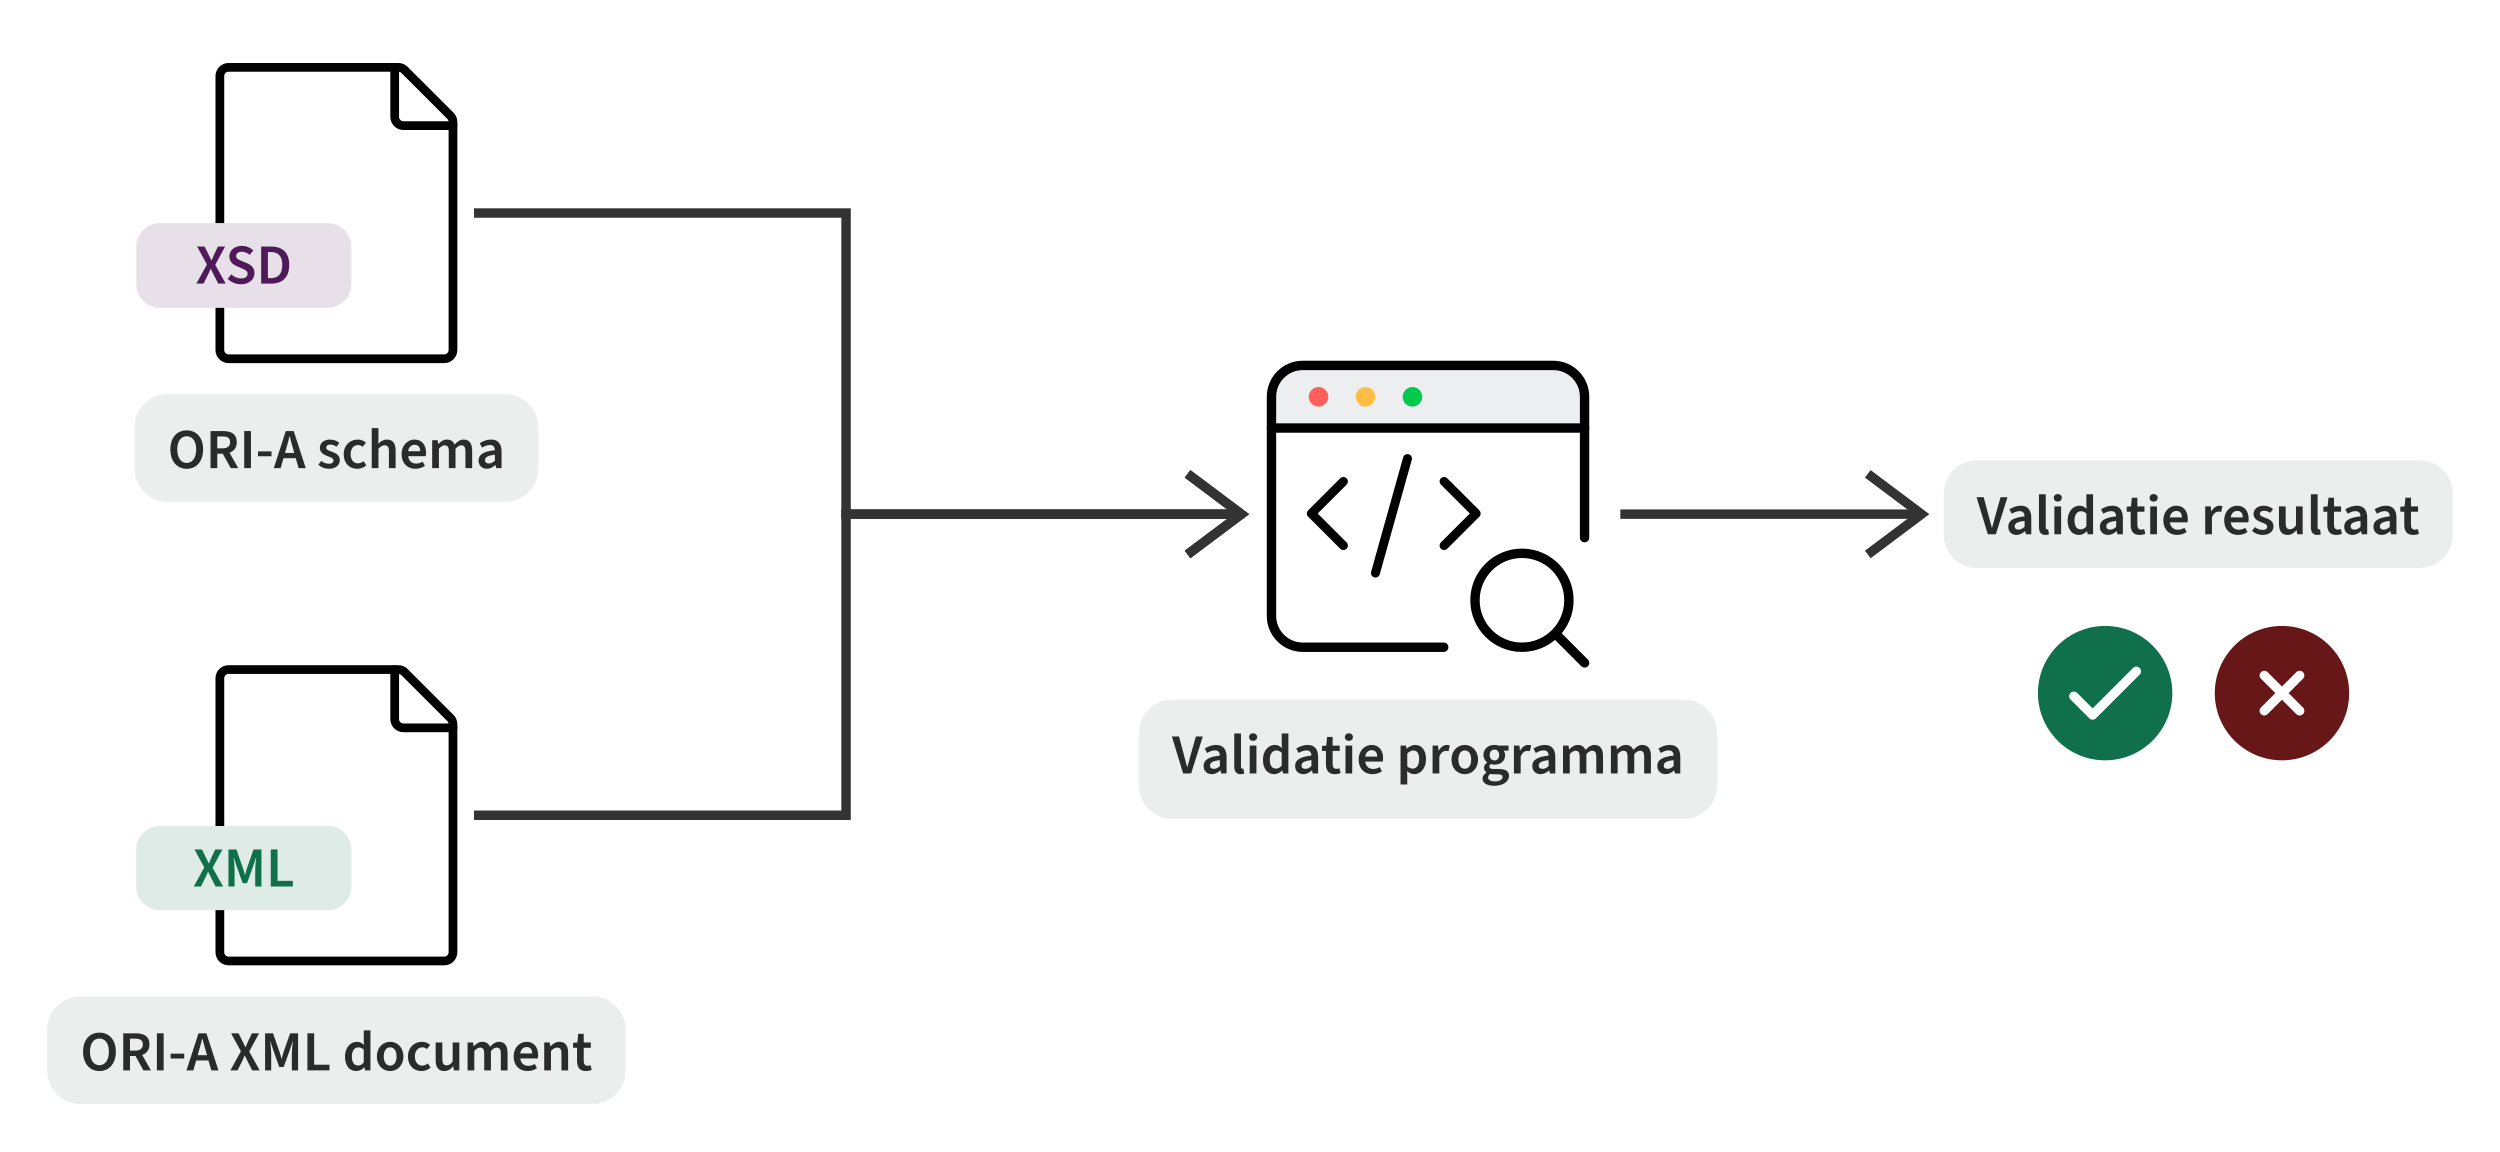
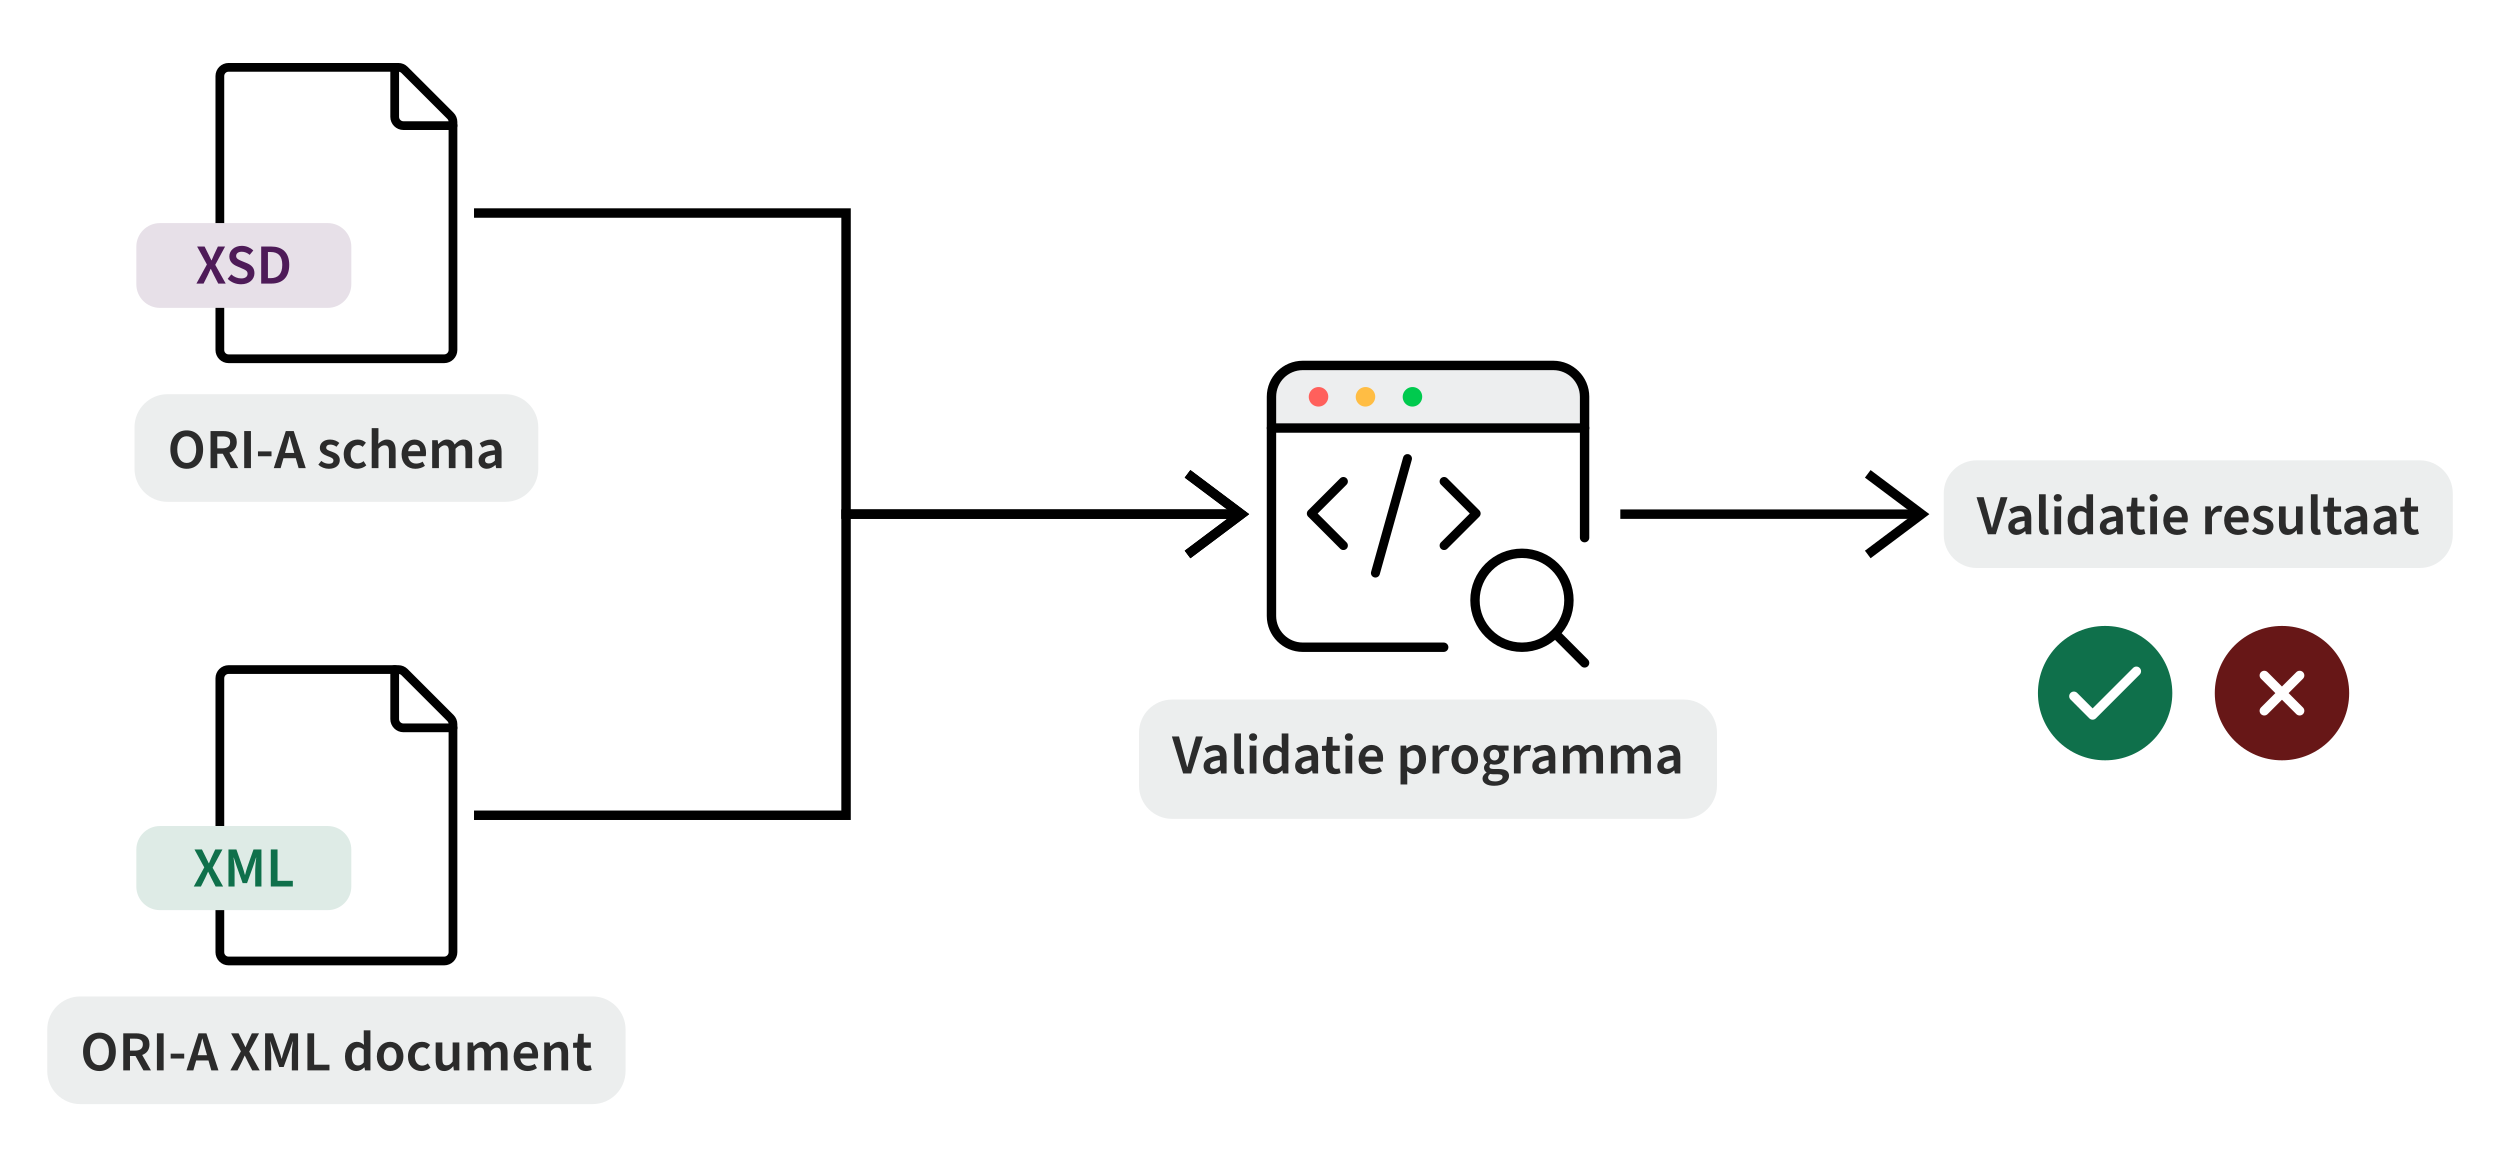
- <svg xmlns="http://www.w3.org/2000/svg" xmlns:xlink="http://www.w3.org/1999/xlink" width="527.41" height="242.89" version="1.1" viewBox="0 0 527.41 242.89">
+ <svg xmlns="http://www.w3.org/2000/svg" xmlns:xlink="http://www.w3.org/1999/xlink" id="validatie" version="1.1" viewBox="0 0 527.41 242.89">
  <defs>
    <clipPath id="clip_1">
      <path transform="matrix(1.5369 0 0 -1.5369 45.456 76.602)" d="M0 0H33.2V41.2H0Z" />
    </clipPath>
    <path id="font_2_10" d="m0.013 0h0.126l0.076 0.152c0.016 0.034 0.032 0.067 0.049 0.107h0.004c0.019-0.04 0.035-0.073 0.052-0.107l0.078-0.152h0.132l-0.185 0.331 0.174 0.323h-0.127l-0.067-0.143c-0.014-0.03-0.028-0.061-0.044-0.101h-0.004c-0.02 0.04-0.034 0.071-0.049 0.101l-0.071 0.143h-0.132l0.173-0.317-0.185-0.337z" />
    <path id="font_2_8" d="m0.274-0.012c0.148 0 0.236 0.089 0.236 0.195 0 0.095-0.054 0.144-0.132 0.177l-0.088 0.036c-0.054 0.023-0.103 0.041-0.103 0.091 0 0.047 0.039 0.075 0.1 0.075 0.05 0 0.098-0.02 0.139-0.055l0.064 0.078c-0.051 0.049-0.124 0.081-0.203 0.081-0.128 0-0.22-0.081-0.22-0.186 0-0.095 0.067-0.146 0.132-0.173l0.089-0.039c0.059-0.025 0.101-0.042 0.101-0.094 0-0.05-0.04-0.083-0.112-0.083-0.063 0-0.128 0.026-0.175 0.071l-0.064-0.078c0.062-0.063 0.146-0.096 0.236-0.096z" />
    <path id="font_2_2" d="m0.083 0h0.181c0.194 0 0.314 0.112 0.314 0.33 0 0.217-0.12 0.324-0.32 0.324h-0.175v-0.654m0.119 0.096v0.461h0.048c0.13 0 0.205-0.067 0.205-0.227 0-0.161-0.075-0.234-0.205-0.234h-0.048z" />
    <path id="font_2_6" d="m0.338-0.012c0.171 0 0.289 0.13 0.289 0.342 0 0.211-0.118 0.336-0.289 0.336-0.171 0-0.289-0.125-0.289-0.336 0-0.212 0.118-0.342 0.289-0.342m0 0.103c-0.102 0-0.167 0.093-0.167 0.239 0 0.145 0.065 0.232 0.167 0.232 0.101 0 0.167-0.087 0.167-0.232 0-0.146-0.066-0.239-0.167-0.239z" />
    <path id="font_2_7" d="m0.083 0h0.119v0.254h0.097l0.14-0.254h0.133l-0.155 0.272c0.078 0.027 0.129 0.088 0.129 0.187 0 0.147-0.105 0.195-0.242 0.195h-0.221v-0.654m0.119 0.349v0.21h0.09c0.089 0 0.137-0.026 0.137-0.1 0-0.073-0.048-0.11-0.137-0.11h-0.09z" />
    <path id="font_2_3" d="m0.083 0h0.119v0.654h-0.119v-0.654z" />
    <path id="font_2_27" d="m0.042 0.209h0.239v0.086h-0.239v-0.086z" />
    <path id="font_2_1" d="m0.218 0.346c0.021 0.069 0.04 0.143 0.057 0.215h0.004c0.019-0.071 0.038-0.146 0.059-0.215l0.022-0.078h-0.164l0.022 0.078m-0.22-0.346h0.121l0.05 0.175h0.217l0.05-0.175h0.126l-0.212 0.654h-0.14l-0.212-0.654z" />
    <path id="font_2_24" d="m0.21-0.012c0.125 0 0.193 0.068 0.193 0.153 0 0.085-0.067 0.124-0.143 0.15-0.062 0.021-0.097 0.035-0.097 0.071 0 0.029 0.022 0.053 0.071 0.053 0.039 0 0.075-0.012 0.11-0.038l0.051 0.067c-0.04 0.035-0.097 0.06-0.164 0.06-0.11 0-0.18-0.062-0.18-0.148 0-0.078 0.066-0.119 0.137-0.145 0.055-0.02 0.103-0.036 0.103-0.077 0-0.033-0.025-0.057-0.077-0.057-0.05 0-0.095 0.015-0.138 0.05l-0.052-0.067c0.048-0.046 0.118-0.072 0.186-0.072z" />
    <path id="font_2_12" d="m0.278-0.012c0.056 0 0.114 0.019 0.161 0.06l-0.048 0.075c-0.028-0.023-0.062-0.039-0.101-0.039-0.075 0-0.128 0.064-0.128 0.161 0 0.098 0.054 0.162 0.132 0.162 0.031 0 0.056-0.01 0.081-0.032l0.057 0.074c-0.036 0.032-0.082 0.055-0.144 0.055-0.132 0-0.248-0.095-0.248-0.259 0-0.163 0.104-0.257 0.238-0.257z" />
    <path id="font_2_16" d="m0.072 0h0.119v0.342c0.039 0.04 0.067 0.06 0.11 0.06 0.052 0 0.075-0.029 0.075-0.109v-0.293h0.118v0.308c0 0.124-0.046 0.196-0.152 0.196-0.067 0-0.116-0.036-0.156-0.074l0.005 0.094v0.182h-0.119v-0.706z" />
    <path id="font_2_14" d="m0.282-0.012c0.064 0 0.124 0.018 0.17 0.052l-0.04 0.074c-0.034-0.022-0.072-0.034-0.114-0.034-0.078 0-0.13 0.048-0.142 0.13h0.31c0.004 0.018 0.006 0.036 0.006 0.06 0 0.138-0.072 0.234-0.205 0.234-0.115 0-0.227-0.098-0.227-0.258 0-0.164 0.106-0.258 0.242-0.258m-0.126 0.31c0.01 0.074 0.058 0.114 0.114 0.114 0.064 0 0.098-0.042 0.098-0.114h-0.212z" />
    <path id="font_2_19" d="m0.072 0h0.119v0.342c0.037 0.041 0.071 0.06 0.101 0.06 0.05 0 0.074-0.029 0.074-0.109v-0.293h0.118v0.342c0.037 0.041 0.071 0.06 0.101 0.06 0.051 0 0.074-0.029 0.074-0.109v-0.293h0.119v0.308c0 0.124-0.048 0.196-0.152 0.196-0.063 0-0.111-0.038-0.158-0.088-0.023 0.055-0.064 0.088-0.136 0.088-0.062 0-0.109-0.036-0.151-0.079h-0.003l-0.009 0.067h-0.097v-0.492z" />
    <path id="font_2_11" d="m0.192-0.012c0.058 0 0.106 0.028 0.15 0.066h0.004l0.01-0.054h0.096v0.291c0 0.137-0.062 0.213-0.184 0.213-0.078 0-0.148-0.03-0.202-0.064l0.042-0.078c0.044 0.026 0.09 0.046 0.138 0.046 0.066 0 0.086-0.042 0.088-0.092-0.202-0.022-0.288-0.076-0.288-0.184 0-0.086 0.06-0.144 0.146-0.144m0.036 0.094c-0.04 0-0.068 0.016-0.068 0.058 0 0.05 0.04 0.08 0.174 0.096v-0.104c-0.036-0.034-0.066-0.05-0.106-0.05z" />
    <clipPath id="clip_3">
      <path transform="matrix(1.5369 0 0 -1.5369 45.456 203.65)" d="M0 0H33.2V41.2H0Z" />
    </clipPath>
    <path id="font_2_5" d="m0.082 0h0.108v0.298c0 0.062-0.01 0.152-0.018 0.212h0.004l0.052-0.158 0.104-0.292h0.078l0.106 0.292 0.052 0.158h0.004c-0.008-0.06-0.018-0.15-0.018-0.212v-0.298h0.11v0.654h-0.14l-0.112-0.32c-0.014-0.042-0.024-0.08-0.036-0.128h-0.004c-0.012 0.048-0.024 0.086-0.038 0.128l-0.112 0.32h-0.14v-0.654z" />
    <path id="font_2_4" d="m0.083 0h0.389v0.1h-0.27v0.554h-0.119v-0.654z" />
    <path id="font_2_13" d="m0.245-0.012c0.052 0 0.102 0.029 0.138 0.065h0.004l0.009-0.053h0.096v0.706h-0.118v-0.177l0.005-0.079c-0.038 0.033-0.073 0.054-0.128 0.054-0.108 0-0.208-0.098-0.208-0.259 0-0.162 0.079-0.257 0.202-0.257m0.029 0.098c-0.07 0-0.11 0.055-0.11 0.161 0 0.101 0.051 0.159 0.112 0.159 0.033 0 0.065-0.01 0.098-0.04v-0.226c-0.031-0.038-0.063-0.054-0.1-0.054z" />
    <path id="font_2_21" d="m0.275-0.012c0.122 0 0.234 0.094 0.234 0.257 0 0.164-0.112 0.259-0.234 0.259-0.123 0-0.235-0.095-0.235-0.259 0-0.163 0.112-0.257 0.235-0.257m0 0.096c-0.071 0-0.113 0.064-0.113 0.161 0 0.098 0.042 0.162 0.113 0.162s0.113-0.064 0.113-0.162c0-0.097-0.042-0.161-0.113-0.161z" />
    <path id="font_2_26" d="m0.218-0.012c0.068 0 0.115 0.033 0.158 0.084h0.003l0.009-0.072h0.097v0.492h-0.118v-0.336c-0.036-0.047-0.064-0.067-0.107-0.067-0.052 0-0.075 0.03-0.075 0.11v0.293h-0.118v-0.308c0-0.124 0.046-0.196 0.151-0.196z" />
    <path id="font_2_20" d="m0.072 0h0.119v0.342c0.039 0.04 0.067 0.06 0.11 0.06 0.052 0 0.075-0.029 0.075-0.109v-0.293h0.118v0.308c0 0.124-0.046 0.196-0.152 0.196-0.067 0-0.117-0.036-0.161-0.078h-0.003l-0.009 0.066h-0.097v-0.492z" />
    <path id="font_2_25" d="m0.247-0.012c0.04 0 0.076 0.009 0.102 0.021l-0.021 0.083c-0.017-0.007-0.034-0.01-0.051-0.01-0.046 0-0.069 0.028-0.069 0.085v0.231h0.125v0.094h-0.125v0.153h-0.098l-0.014-0.153-0.076-0.006v-0.088h0.07v-0.231c0-0.107 0.042-0.179 0.157-0.179z" />
    <clipPath id="clip_4">
      <path transform="matrix(1.6514 0 0 -1.6514 267.24 140.83)" d="M0 0H41.2V39.2H0Z" />
    </clipPath>
    <clipPath id="clip_5">
      <path transform="matrix(1.6514 0 0 1.6514 267.24 76.099)" d="M0 0H42V40H0Z" />
    </clipPath>
    <path id="font_2_9" d="m0.195 0h0.141l0.206 0.654h-0.122l-0.093-0.327c-0.021-0.074-0.035-0.138-0.057-0.212h-0.004c-0.022 0.074-0.037 0.138-0.057 0.212l-0.087 0.327h-0.126l0.199-0.654z" />
    <path id="font_2_18" d="m0.186-0.012c0.028 0 0.048 0.004 0.062 0.011l-0.014 0.087c-0.008-0.002-0.012-0.002-0.018-0.002-0.012 0-0.025 0.01-0.025 0.039v0.583h-0.119v-0.577c0-0.087 0.031-0.141 0.114-0.141z" />
    <path id="font_2_17" d="m0.072 0h0.119v0.492h-0.119v-0.492m0.06 0.576c0.042 0 0.071 0.027 0.071 0.067 0 0.04-0.029 0.067-0.071 0.067-0.042 0-0.071-0.027-0.071-0.067 0-0.04 0.029-0.067 0.071-0.067z" />
    <path id="font_2_22" d="m0.072-0.193h0.119v0.153l-0.004 0.082c0.039-0.034 0.082-0.054 0.126-0.054 0.109 0 0.209 0.097 0.209 0.265 0 0.152-0.071 0.251-0.193 0.251-0.054 0-0.106-0.029-0.148-0.064h-0.003l-0.009 0.052h-0.097v-0.685m0.215 0.279c-0.028 0-0.062 0.01-0.096 0.039v0.227c0.037 0.037 0.07 0.054 0.105 0.054 0.073 0 0.105-0.057 0.105-0.154 0-0.11-0.05-0.166-0.114-0.166z" />
    <path id="font_2_23" d="m0.072 0h0.119v0.298c0.029 0.075 0.076 0.101 0.115 0.101 0.02 0 0.032-0.002 0.047-0.006l0.024 0.101c-0.015 0.006-0.031 0.01-0.056 0.01-0.052 0-0.104-0.036-0.14-0.1h-0.003l-0.009 0.088h-0.097v-0.492z" />
    <path id="font_2_15" d="m0.244-0.217c0.161 0 0.263 0.077 0.263 0.174 0 0.085-0.063 0.122-0.18 0.122h-0.087c-0.059 0-0.079 0.016-0.079 0.043 0 0.022 0.009 0.034 0.023 0.046 0.022-0.008 0.045-0.012 0.066-0.012 0.104 0 0.188 0.058 0.188 0.167 0 0.033-0.012 0.063-0.027 0.081h0.088v0.088h-0.176c-0.02 0.007-0.046 0.012-0.073 0.012-0.103 0-0.195-0.064-0.195-0.177 0-0.058 0.031-0.105 0.065-0.13v-0.004c-0.029-0.02-0.055-0.053-0.055-0.091 0-0.04 0.02-0.066 0.045-0.082v-0.004c-0.045-0.028-0.071-0.063-0.071-0.105 0-0.086 0.088-0.128 0.205-0.128m0.006 0.447c-0.046 0-0.084 0.035-0.084 0.097 0 0.061 0.037 0.095 0.084 0.095 0.047 0 0.083-0.034 0.083-0.095 0-0.062-0.037-0.097-0.083-0.097m0.012-0.37c-0.076 0-0.124 0.025-0.124 0.069 0 0.023 0.011 0.044 0.037 0.064 0.019-0.005 0.04-0.007 0.067-0.007h0.066c0.055 0 0.085-0.011 0.085-0.048 0-0.042-0.053-0.078-0.131-0.078z" />
    <clipPath id="clip_6">
      <path transform="matrix(1.3334 0 0 -1.3334 429.93 160.4)" d="m0 0h21.26v21.26h-21.26z" />
    </clipPath>
    <clipPath id="clip_7">
      <path transform="matrix(1.3334 0 0 1.3334 429.93 132.05)" d="M0 0H22V22H0Z" />
    </clipPath>
    <clipPath id="clip_8">
      <path transform="matrix(1.3334 0 0 -1.3334 467.24 160.4)" d="m0 0h21.26v21.26h-21.26z" />
    </clipPath>
    <clipPath id="clip_9">
      <path transform="matrix(1.3334 0 0 1.3334 467.24 132.05)" d="M0 0H22V22H0Z" />
    </clipPath>
  </defs>
-   <g clip-path="url(#clip_1)" fill="none" stroke="#000" stroke-linecap="round" stroke-linejoin="round" stroke-width="1.2">
+   <g clip-path="url(#clip_1)" fill="none" stroke="currentColor" stroke-linecap="round" stroke-linejoin="round" stroke-width="1.2">
    <path transform="matrix(1.5369 0 0 1.5369 45.456 13.283)" d="m0.602 39.398v-37.597c0-0.664 0.535-1.199 1.199-1.199h23.301c0.32 0 0.625 0.125 0.851 0.351l6.297 6.297c0.223 0.223 0.352 0.527 0.352 0.848v31.3c0 0.664-0.54 1.204-1.204 1.204h-29.597c-0.664 0-1.199-0.54-1.199-1.204z" />
    <path transform="matrix(1.5369 0 0 1.5369 45.456 13.283)" d="m24.602 0.602v6.796c0 0.664 0.535 1.204 1.199 1.204h6.801" />
  </g>
  <path transform="matrix(1,0,0,-1,70.968,44.942)" d="m-1.835-2.121h-35.392c-2.751 0-4.981-2.23-4.981-4.981v-7.926c0-2.751 2.23-4.981 4.981-4.981h35.392c2.751 0 4.981 2.23 4.981 4.981v7.926c0 2.751-2.23 4.981-4.981 4.981z" fill="#e7e0e8" />
  <use transform="matrix(11.955 0 0 -11.955 41.281 59.827)" fill="#4e1b58" data-text="X" xlink:href="#font_2_10" />
  <use transform="matrix(11.955 0 0 -11.955 47.581 59.827)" fill="#4e1b58" data-text="S" xlink:href="#font_2_8" />
  <use transform="matrix(11.955 0 0 -11.955 54.109 59.827)" fill="#4e1b58" data-text="D" xlink:href="#font_2_2" />
  <path transform="matrix(1,0,0,-1,70.968,44.942)" d="m35.615-38.214h-71.23c-3.852 0-6.974-3.122-6.974-6.974v-8.769c0-3.852 3.122-6.974 6.974-6.974h71.23c3.852 0 6.974 3.122 6.974 6.974v8.769c0 3.852-3.122 6.974-6.974 6.974z" fill="#eceeee" />
  <use transform="matrix(11.955 0 0 -11.955 35.353 98.755)" fill="#2b2b2b" data-text="O" xlink:href="#font_2_6" />
  <use transform="matrix(11.955 0 0 -11.955 43.423 98.755)" fill="#2b2b2b" data-text="R" xlink:href="#font_2_7" />
  <use transform="matrix(11.955 0 0 -11.955 50.524 98.755)" fill="#2b2b2b" data-text="I" xlink:href="#font_2_3" />
  <use transform="matrix(11.955 0 0 -11.955 53.919 98.755)" fill="#2b2b2b" data-text="-" xlink:href="#font_2_27" />
  <use transform="matrix(11.955 0 0 -11.955 57.781 98.755)" fill="#2b2b2b" data-text="A" xlink:href="#font_2_1" />
  <use transform="matrix(11.955 0 0 -11.955 66.867 98.755)" fill="#2b2b2b" data-text="s" xlink:href="#font_2_24" />
  <use transform="matrix(11.955 0 0 -11.955 72.032 98.755)" fill="#2b2b2b" data-text="c" xlink:href="#font_2_12" />
  <use transform="matrix(11.955 0 0 -11.955 77.555 98.755)" fill="#2b2b2b" data-text="h" xlink:href="#font_2_16" />
  <use transform="matrix(11.955 0 0 -11.955 84.238 98.755)" fill="#2b2b2b" data-text="e" xlink:href="#font_2_14" />
  <use transform="matrix(11.955 0 0 -11.955 90.311 98.755)" fill="#2b2b2b" data-text="m" xlink:href="#font_2_19" />
  <use transform="matrix(11.955 0 0 -11.955 100.41 98.755)" fill="#2b2b2b" data-text="a" xlink:href="#font_2_11" />
-   <g clip-path="url(#clip_3)" fill="none" stroke="#000" stroke-linecap="round" stroke-linejoin="round" stroke-width="1.2">
+   <g clip-path="url(#clip_3)" fill="none" stroke="currentColor" stroke-linecap="round" stroke-linejoin="round" stroke-width="1.2">
    <path transform="matrix(1.5369 0 0 1.5369 45.456 140.33)" d="m0.602 39.398v-37.597c0-0.664 0.535-1.199 1.199-1.199h23.301c0.32 0 0.625 0.125 0.851 0.351l6.297 6.297c0.223 0.223 0.352 0.527 0.352 0.848v31.3c0 0.664-0.54 1.204-1.204 1.204h-29.597c-0.664 0-1.199-0.54-1.199-1.204z" />
    <path transform="matrix(1.5369 0 0 1.5369 45.456 140.33)" d="m24.602 0.602v6.796c0 0.664 0.535 1.204 1.199 1.204h6.801" />
  </g>
  <path transform="matrix(1,0,0,-1,70.968,44.942)" d="m-1.835-129.32h-35.392c-2.751 0-4.981-2.23-4.981-4.981v-7.783c0-2.751 2.23-4.981 4.981-4.981h35.392c2.751 0 4.981 2.23 4.981 4.981v7.783c0 2.751-2.23 4.981-4.981 4.981z" fill="#deebe6" />
  <use transform="matrix(11.955 0 0 -11.955 40.725 187.02)" fill="#0f704b" data-text="X" xlink:href="#font_2_10" />
  <use transform="matrix(11.955 0 0 -11.955 47.217 187.02)" fill="#0f704b" data-text="M" xlink:href="#font_2_5" />
  <use transform="matrix(11.955 0 0 -11.955 56.135 187.02)" fill="#0f704b" data-text="L" xlink:href="#font_2_4" />
  <path transform="matrix(1,0,0,-1,70.968,44.942)" d="m54.032-165.27h-108.06c-3.852 0-6.974-3.122-6.974-6.974v-8.769c0-3.852 3.122-6.974 6.974-6.974h108.06c3.852 0 6.974 3.122 6.974 6.974v8.769c0 3.852-3.122 6.974-6.974 6.974z" fill="#eceeee" />
  <use transform="matrix(11.955 0 0 -11.955 16.937 225.81)" fill="#2b2b2b" data-text="O" xlink:href="#font_2_6" />
  <use transform="matrix(11.955 0 0 -11.955 25.007 225.81)" fill="#2b2b2b" data-text="R" xlink:href="#font_2_7" />
  <use transform="matrix(11.955 0 0 -11.955 32.108 225.81)" fill="#2b2b2b" data-text="I" xlink:href="#font_2_3" />
  <use transform="matrix(11.955 0 0 -11.955 35.503 225.81)" fill="#2b2b2b" data-text="-" xlink:href="#font_2_27" />
  <use transform="matrix(11.955 0 0 -11.955 39.365 225.81)" fill="#2b2b2b" data-text="A" xlink:href="#font_2_1" />
  <use transform="matrix(11.955 0 0 -11.955 48.451 225.81)" fill="#2b2b2b" data-text="X" xlink:href="#font_2_10" />
  <use transform="matrix(11.955 0 0 -11.955 54.943 225.81)" fill="#2b2b2b" data-text="M" xlink:href="#font_2_5" />
  <use transform="matrix(11.955 0 0 -11.955 63.861 225.81)" fill="#2b2b2b" data-text="L" xlink:href="#font_2_4" />
  <use transform="matrix(11.955 0 0 -11.955 72.266 225.81)" fill="#2b2b2b" data-text="d" xlink:href="#font_2_13" />
  <use transform="matrix(11.955 0 0 -11.955 79.02 225.81)" fill="#2b2b2b" data-text="o" xlink:href="#font_2_21" />
  <use transform="matrix(11.955 0 0 -11.955 85.584 225.81)" fill="#2b2b2b" data-text="c" xlink:href="#font_2_12" />
  <use transform="matrix(11.955 0 0 -11.955 91.107 225.81)" fill="#2b2b2b" data-text="u" xlink:href="#font_2_26" />
  <use transform="matrix(11.955 0 0 -11.955 97.778 225.81)" fill="#2b2b2b" data-text="m" xlink:href="#font_2_19" />
  <use transform="matrix(11.955 0 0 -11.955 107.88 225.81)" fill="#2b2b2b" data-text="e" xlink:href="#font_2_14" />
  <use transform="matrix(11.955 0 0 -11.955 113.95 225.81)" fill="#2b2b2b" data-text="n" xlink:href="#font_2_20" />
  <use transform="matrix(11.955 0 0 -11.955 120.66 225.81)" fill="#2b2b2b" data-text="t" xlink:href="#font_2_25" />
  <g clip-path="url(#clip_4)">
    <g opacity=".786">
      <g clip-path="url(#clip_5)">
        <path transform="matrix(1.6514 0 0 1.6514 267.24 76.099)" d="m25.891 0.492c-7.329 8e-3 -14.653 0-21.977 0.024-1.785 0.332-3.312 1.918-3.414 3.757-0.039 1.266-0.051 2.539-0.016 3.801 0.039 0.492 0.571 0.727 1.016 0.66h38.484c0.504-7e-3 0.825-0.511 0.75-0.984-0.023-1.289 0.051-2.582-0.074-3.863-0.301-1.742-1.848-3.246-3.633-3.36-3.398-0.07-6.797-0.023-10.195-0.039-0.316 0-0.629 4e-3 -0.941 4e-3zm-7.371 3.606c0.3-0.039 0.652 0.175 0.585 0.515 0.051 0.434-0.562 0.684-0.851 0.375-0.316-0.3-0.133-0.773 0.266-0.89zm-5.868 0c0.45-8e-3 0.629 0.636 0.286 0.898-0.305 0.309-0.899 0.012-0.84-0.418 0.019-0.277 0.277-0.496 0.554-0.48zm-6.007 4e-3c0.3 0 0.543 0.3 0.453 0.597-0.016 0.434-0.715 0.582-0.918 0.199-0.227-0.343 0.047-0.828 0.465-0.796z" fill="#e8eaeb" />
      </g>
    </g>
-     <path transform="matrix(1.6514 0 0 1.6514 267.24 76.099)" d="m22.602 36.602h-18c-2.211 0-4-1.793-4-4v-28c0-2.211 1.789-4 4-4h32c2.207 0 4 1.789 4 4v18" fill="none" stroke="#000" stroke-linecap="round" stroke-width="1.2" />
-     <path transform="matrix(1.6514 0 0 1.6514 267.24 76.099)" d="m0.602 8.602h40" fill="none" stroke="#000" stroke-linecap="round" stroke-linejoin="round" stroke-width="1.2" />
+     <path transform="matrix(1.6514 0 0 1.6514 267.24 76.099)" d="m22.602 36.602h-18c-2.211 0-4-1.793-4-4v-28c0-2.211 1.789-4 4-4h32c2.207 0 4 1.789 4 4v18" fill="none" stroke="currentColor" stroke-linecap="round" stroke-width="1.2" />
+     <path transform="matrix(1.6514 0 0 1.6514 267.24 76.099)" d="m0.602 8.602h40" fill="none" stroke="currentColor" stroke-linecap="round" stroke-linejoin="round" stroke-width="1.2" />
    <path transform="matrix(1.6514 0 0 1.6514 267.24 76.099)" d="m6.602 4.621 0.019-0.023" fill="#00ca4e" />
    <path transform="matrix(1.6514 0 0 1.6514 267.24 76.099)" d="m6.602 4.621 0.019-0.023" fill="none" stroke="#ff605c" stroke-linecap="round" stroke-linejoin="round" stroke-width="2.475" />
    <path transform="matrix(1.6514 0 0 1.6514 267.24 76.099)" d="m12.602 4.621 0.019-0.023" fill="none" stroke="#ffbd44" stroke-linecap="round" stroke-linejoin="round" stroke-width="2.475" />
    <path transform="matrix(1.6514 0 0 1.6514 267.24 76.099)" d="m18.602 4.621 0.019-0.023" fill="none" stroke="#00ca4e" stroke-linecap="round" stroke-linejoin="round" stroke-width="2.475" />
-     <path transform="matrix(1.6514 0 0 1.6514 267.24 76.099)" d="m36.848 34.836c1.082-1.086 1.754-2.582 1.754-4.234 0-3.317-2.688-6-6-6-3.317 0-6 2.683-6 6 0 3.312 2.683 6 6 6 1.66 0 3.16-0.676 4.246-1.766zm0 0 3.754 3.766" fill="none" stroke="#000" stroke-linecap="round" stroke-linejoin="round" stroke-width="1.2" />
-     <path transform="matrix(1.6514 0 0 1.6514 267.24 76.099)" d="m17.977 12.5-4.094 14.625" fill="none" stroke="#000" stroke-linecap="round" stroke-linejoin="round" stroke-width="1.148" />
-     <path transform="matrix(1.6514 0 0 1.6514 267.24 76.099)" d="m9.789 15.426-4.094 4.094 4.094 4.093" fill="none" stroke="#000" stroke-linecap="round" stroke-linejoin="round" stroke-width="1.148" />
-     <path transform="matrix(1.6514 0 0 1.6514 267.24 76.099)" d="m22.656 15.426 4.094 4.094-4.094 4.093" fill="none" stroke="#000" stroke-linecap="round" stroke-linejoin="round" stroke-width="1.148" />
+     <path transform="matrix(1.6514 0 0 1.6514 267.24 76.099)" d="m36.848 34.836c1.082-1.086 1.754-2.582 1.754-4.234 0-3.317-2.688-6-6-6-3.317 0-6 2.683-6 6 0 3.312 2.683 6 6 6 1.66 0 3.16-0.676 4.246-1.766zm0 0 3.754 3.766" fill="none" stroke="currentColor" stroke-linecap="round" stroke-linejoin="round" stroke-width="1.2" />
+     <path transform="matrix(1.6514 0 0 1.6514 267.24 76.099)" d="m17.977 12.5-4.094 14.625" fill="none" stroke="currentColor" stroke-linecap="round" stroke-linejoin="round" stroke-width="1.148" />
+     <path transform="matrix(1.6514 0 0 1.6514 267.24 76.099)" d="m9.789 15.426-4.094 4.094 4.094 4.093" fill="none" stroke="currentColor" stroke-linecap="round" stroke-linejoin="round" stroke-width="1.148" />
+     <path transform="matrix(1.6514 0 0 1.6514 267.24 76.099)" d="m22.656 15.426 4.094 4.094-4.094 4.093" fill="none" stroke="currentColor" stroke-linecap="round" stroke-linejoin="round" stroke-width="1.148" />
  </g>
  <path transform="matrix(1,0,0,-1,70.968,44.942)" d="m284.28-102.64h-107.98c-3.852 0-6.974-3.122-6.974-6.974v-11.22c0-3.852 3.122-6.974 6.974-6.974h107.98c3.852 0 6.974 3.122 6.974 6.974v11.22c0 3.852-3.122 6.974-6.974 6.974z" fill="#eceeee" />
  <use transform="matrix(11.955 0 0 -11.955 247.27 163.18)" fill="#2b2b2b" data-text="V" xlink:href="#font_2_9" />
  <use transform="matrix(11.955 0 0 -11.955 253.36 163.18)" fill="#2b2b2b" data-text="a" xlink:href="#font_2_11" />
  <use transform="matrix(11.955 0 0 -11.955 259.52 163.18)" fill="#2b2b2b" data-text="l" xlink:href="#font_2_18" />
  <use transform="matrix(11.955 0 0 -11.955 262.78 163.18)" fill="#2b2b2b" data-text="i" xlink:href="#font_2_17" />
  <use transform="matrix(11.955 0 0 -11.955 265.92 163.18)" fill="#2b2b2b" data-text="d" xlink:href="#font_2_13" />
  <use transform="matrix(11.955 0 0 -11.955 272.67 163.18)" fill="#2b2b2b" data-text="a" xlink:href="#font_2_11" />
  <use transform="matrix(11.955 0 0 -11.955 278.65 163.18)" fill="#2b2b2b" data-text="t" xlink:href="#font_2_25" />
  <use transform="matrix(11.955 0 0 -11.955 282.99 163.18)" fill="#2b2b2b" data-text="i" xlink:href="#font_2_17" />
  <use transform="matrix(11.955 0 0 -11.955 286.14 163.18)" fill="#2b2b2b" data-text="e" xlink:href="#font_2_14" />
  <use transform="matrix(11.955 0 0 -11.955 294.6 163.18)" fill="#2b2b2b" data-text="p" xlink:href="#font_2_22" />
  <use transform="matrix(11.955 0 0 -11.955 301.36 163.18)" fill="#2b2b2b" data-text="r" xlink:href="#font_2_23" />
  <use transform="matrix(11.955 0 0 -11.955 305.73 163.18)" fill="#2b2b2b" data-text="o" xlink:href="#font_2_21" />
  <use transform="matrix(11.955 0 0 -11.955 312.29 163.18)" fill="#2b2b2b" data-text="g" xlink:href="#font_2_15" />
  <use transform="matrix(11.955 0 0 -11.955 318.52 163.18)" fill="#2b2b2b" data-text="r" xlink:href="#font_2_23" />
  <use transform="matrix(11.955 0 0 -11.955 322.71 163.18)" fill="#2b2b2b" data-text="a" xlink:href="#font_2_11" />
  <use transform="matrix(11.955 0 0 -11.955 328.88 163.18)" fill="#2b2b2b" data-text="m" xlink:href="#font_2_19" />
  <use transform="matrix(11.955 0 0 -11.955 338.98 163.18)" fill="#2b2b2b" data-text="m" xlink:href="#font_2_19" />
  <use transform="matrix(11.955 0 0 -11.955 349.08 163.18)" fill="#2b2b2b" data-text="a" xlink:href="#font_2_11" />
  <path transform="matrix(1,0,0,-1,70.968,44.942)" d="m439.51-52.168h-93.443c-3.852 0-6.974-3.122-6.974-6.974v-8.769c0-3.852 3.122-6.974 6.974-6.974h93.443c3.852 0 6.974 3.122 6.974 6.974v8.769c0 3.852-3.122 6.974-6.974 6.974z" fill="#eceeee" />
  <use transform="matrix(11.955 0 0 -11.955 417.03 112.71)" fill="#2b2b2b" data-text="V" xlink:href="#font_2_9" />
  <use transform="matrix(11.955 0 0 -11.955 423.12 112.71)" fill="#2b2b2b" data-text="a" xlink:href="#font_2_11" />
  <use transform="matrix(11.955 0 0 -11.955 429.29 112.71)" fill="#2b2b2b" data-text="l" xlink:href="#font_2_18" />
  <use transform="matrix(11.955 0 0 -11.955 432.54 112.71)" fill="#2b2b2b" data-text="i" xlink:href="#font_2_17" />
  <use transform="matrix(11.955 0 0 -11.955 435.68 112.71)" fill="#2b2b2b" data-text="d" xlink:href="#font_2_13" />
  <use transform="matrix(11.955 0 0 -11.955 442.44 112.71)" fill="#2b2b2b" data-text="a" xlink:href="#font_2_11" />
  <use transform="matrix(11.955 0 0 -11.955 448.42 112.71)" fill="#2b2b2b" data-text="t" xlink:href="#font_2_25" />
  <use transform="matrix(11.955 0 0 -11.955 452.76 112.71)" fill="#2b2b2b" data-text="i" xlink:href="#font_2_17" />
  <use transform="matrix(11.955 0 0 -11.955 455.9 112.71)" fill="#2b2b2b" data-text="e" xlink:href="#font_2_14" />
  <use transform="matrix(11.955 0 0 -11.955 464.36 112.71)" fill="#2b2b2b" data-text="r" xlink:href="#font_2_23" />
  <use transform="matrix(11.955 0 0 -11.955 468.74 112.71)" fill="#2b2b2b" data-text="e" xlink:href="#font_2_14" />
  <use transform="matrix(11.955 0 0 -11.955 474.81 112.71)" fill="#2b2b2b" data-text="s" xlink:href="#font_2_24" />
  <use transform="matrix(11.955 0 0 -11.955 479.98 112.71)" fill="#2b2b2b" data-text="u" xlink:href="#font_2_26" />
  <use transform="matrix(11.955 0 0 -11.955 486.65 112.71)" fill="#2b2b2b" data-text="l" xlink:href="#font_2_18" />
  <use transform="matrix(11.955 0 0 -11.955 489.9 112.71)" fill="#2b2b2b" data-text="t" xlink:href="#font_2_25" />
  <use transform="matrix(11.955 0 0 -11.955 493.99 112.71)" fill="#2b2b2b" data-text="a" xlink:href="#font_2_11" />
  <use transform="matrix(11.955 0 0 -11.955 500.16 112.71)" fill="#2b2b2b" data-text="a" xlink:href="#font_2_11" />
  <use transform="matrix(11.955 0 0 -11.955 506.14 112.71)" fill="#2b2b2b" data-text="t" xlink:href="#font_2_25" />
  <g clip-path="url(#clip_6)">
    <g clip-path="url(#clip_7)">
      <path transform="matrix(1.3334 0 0 1.3334 429.93 132.05)" d="m10.629 0c-5.871 0-10.629 4.758-10.629 10.629s4.758 10.633 10.629 10.633 10.633-4.762 10.633-10.633-4.762-10.629-10.633-10.629zm-4.418 10.598c-0.289-0.286-0.762-0.286-1.047 0-0.293 0.289-0.293 0.761 0 1.05l2.965 2.969c0.289 0.289 0.758 0.289 1.047 0l6.922-6.922c0.293-0.289 0.293-0.761 0-1.05-0.289-0.29-0.758-0.29-1.047 0l-6.399 6.398z" fill="#0f704b" fill-rule="evenodd" />
    </g>
  </g>
  <g clip-path="url(#clip_8)">
    <g clip-path="url(#clip_9)">
      <path transform="matrix(1.3334 0 0 1.3334 467.24 132.05)" d="m10.629 0c-5.871 0-10.629 4.758-10.629 10.629s4.758 10.633 10.629 10.633 10.633-4.762 10.633-10.633-4.762-10.629-10.633-10.629zm-2.274 7.309c-0.289-0.289-0.757-0.289-1.046 0s-0.289 0.757 0 1.046l2.273 2.274-2.273 2.273c-0.289 0.289-0.289 0.762 0 1.051s0.757 0.289 1.046 0l2.274-2.273 2.273 2.273c0.289 0.289 0.762 0.289 1.051 0s0.289-0.762 0-1.051l-2.273-2.273 2.273-2.274c0.289-0.289 0.289-0.757 0-1.046s-0.762-0.289-1.051 0l-2.273 2.273z" fill="#671717" fill-rule="evenodd" />
    </g>
  </g>
-   <path transform="matrix(1,0,0,-1,70.968,44.942)" d="m29.032 0h78.487v-63.526h82.384" fill="none" stroke="#333" stroke-miterlimit="10" stroke-width="1.993" />
-   <path transform="matrix(1 0 0 -1 250.53 108.47)" d="M0 8.504 11.339 0 0-8.504" fill="none" stroke="#333" stroke-miterlimit="10" stroke-width="1.993" />
-   <path transform="matrix(1,0,0,-1,70.968,44.942)" d="m29.032-127.05h78.487v63.526h82.384" fill="none" stroke="#333" stroke-miterlimit="10" stroke-width="1.993" />
-   <path transform="matrix(1 0 0 -1 250.53 108.47)" d="M0 8.504 11.339 0 0-8.504" fill="none" stroke="#333" stroke-miterlimit="10" stroke-width="1.993" />
-   <path transform="matrix(1,0,0,-1,70.968,44.942)" d="m270.86-63.526h62.541" fill="none" stroke="#333" stroke-miterlimit="10" stroke-width="1.993" />
-   <path transform="matrix(1 0 0 -1 394.03 108.47)" d="M0 8.504 11.339 0 0-8.504" fill="none" stroke="#333" stroke-miterlimit="10" stroke-width="1.993" />
+   <path transform="matrix(1,0,0,-1,70.968,44.942)" d="m29.032 0h78.487v-63.526h82.384" fill="none" stroke="currentColor" stroke-miterlimit="10" stroke-width="1.993" />
+   <path transform="matrix(1 0 0 -1 250.53 108.47)" d="M0 8.504 11.339 0 0-8.504" fill="none" stroke="currentColor" stroke-miterlimit="10" stroke-width="1.993" />
+   <path transform="matrix(1,0,0,-1,70.968,44.942)" d="m29.032-127.05h78.487v63.526h82.384" fill="none" stroke="currentColor" stroke-miterlimit="10" stroke-width="1.993" />
+   <path transform="matrix(1 0 0 -1 250.53 108.47)" d="M0 8.504 11.339 0 0-8.504" fill="none" stroke="currentColor" stroke-miterlimit="10" stroke-width="1.993" />
+   <path transform="matrix(1,0,0,-1,70.968,44.942)" d="m270.86-63.526h62.541" fill="none" stroke="currentColor" stroke-miterlimit="10" stroke-width="1.993" />
+   <path transform="matrix(1 0 0 -1 394.03 108.47)" d="M0 8.504 11.339 0 0-8.504" fill="none" stroke="currentColor" stroke-miterlimit="10" stroke-width="1.993" />
</svg>
